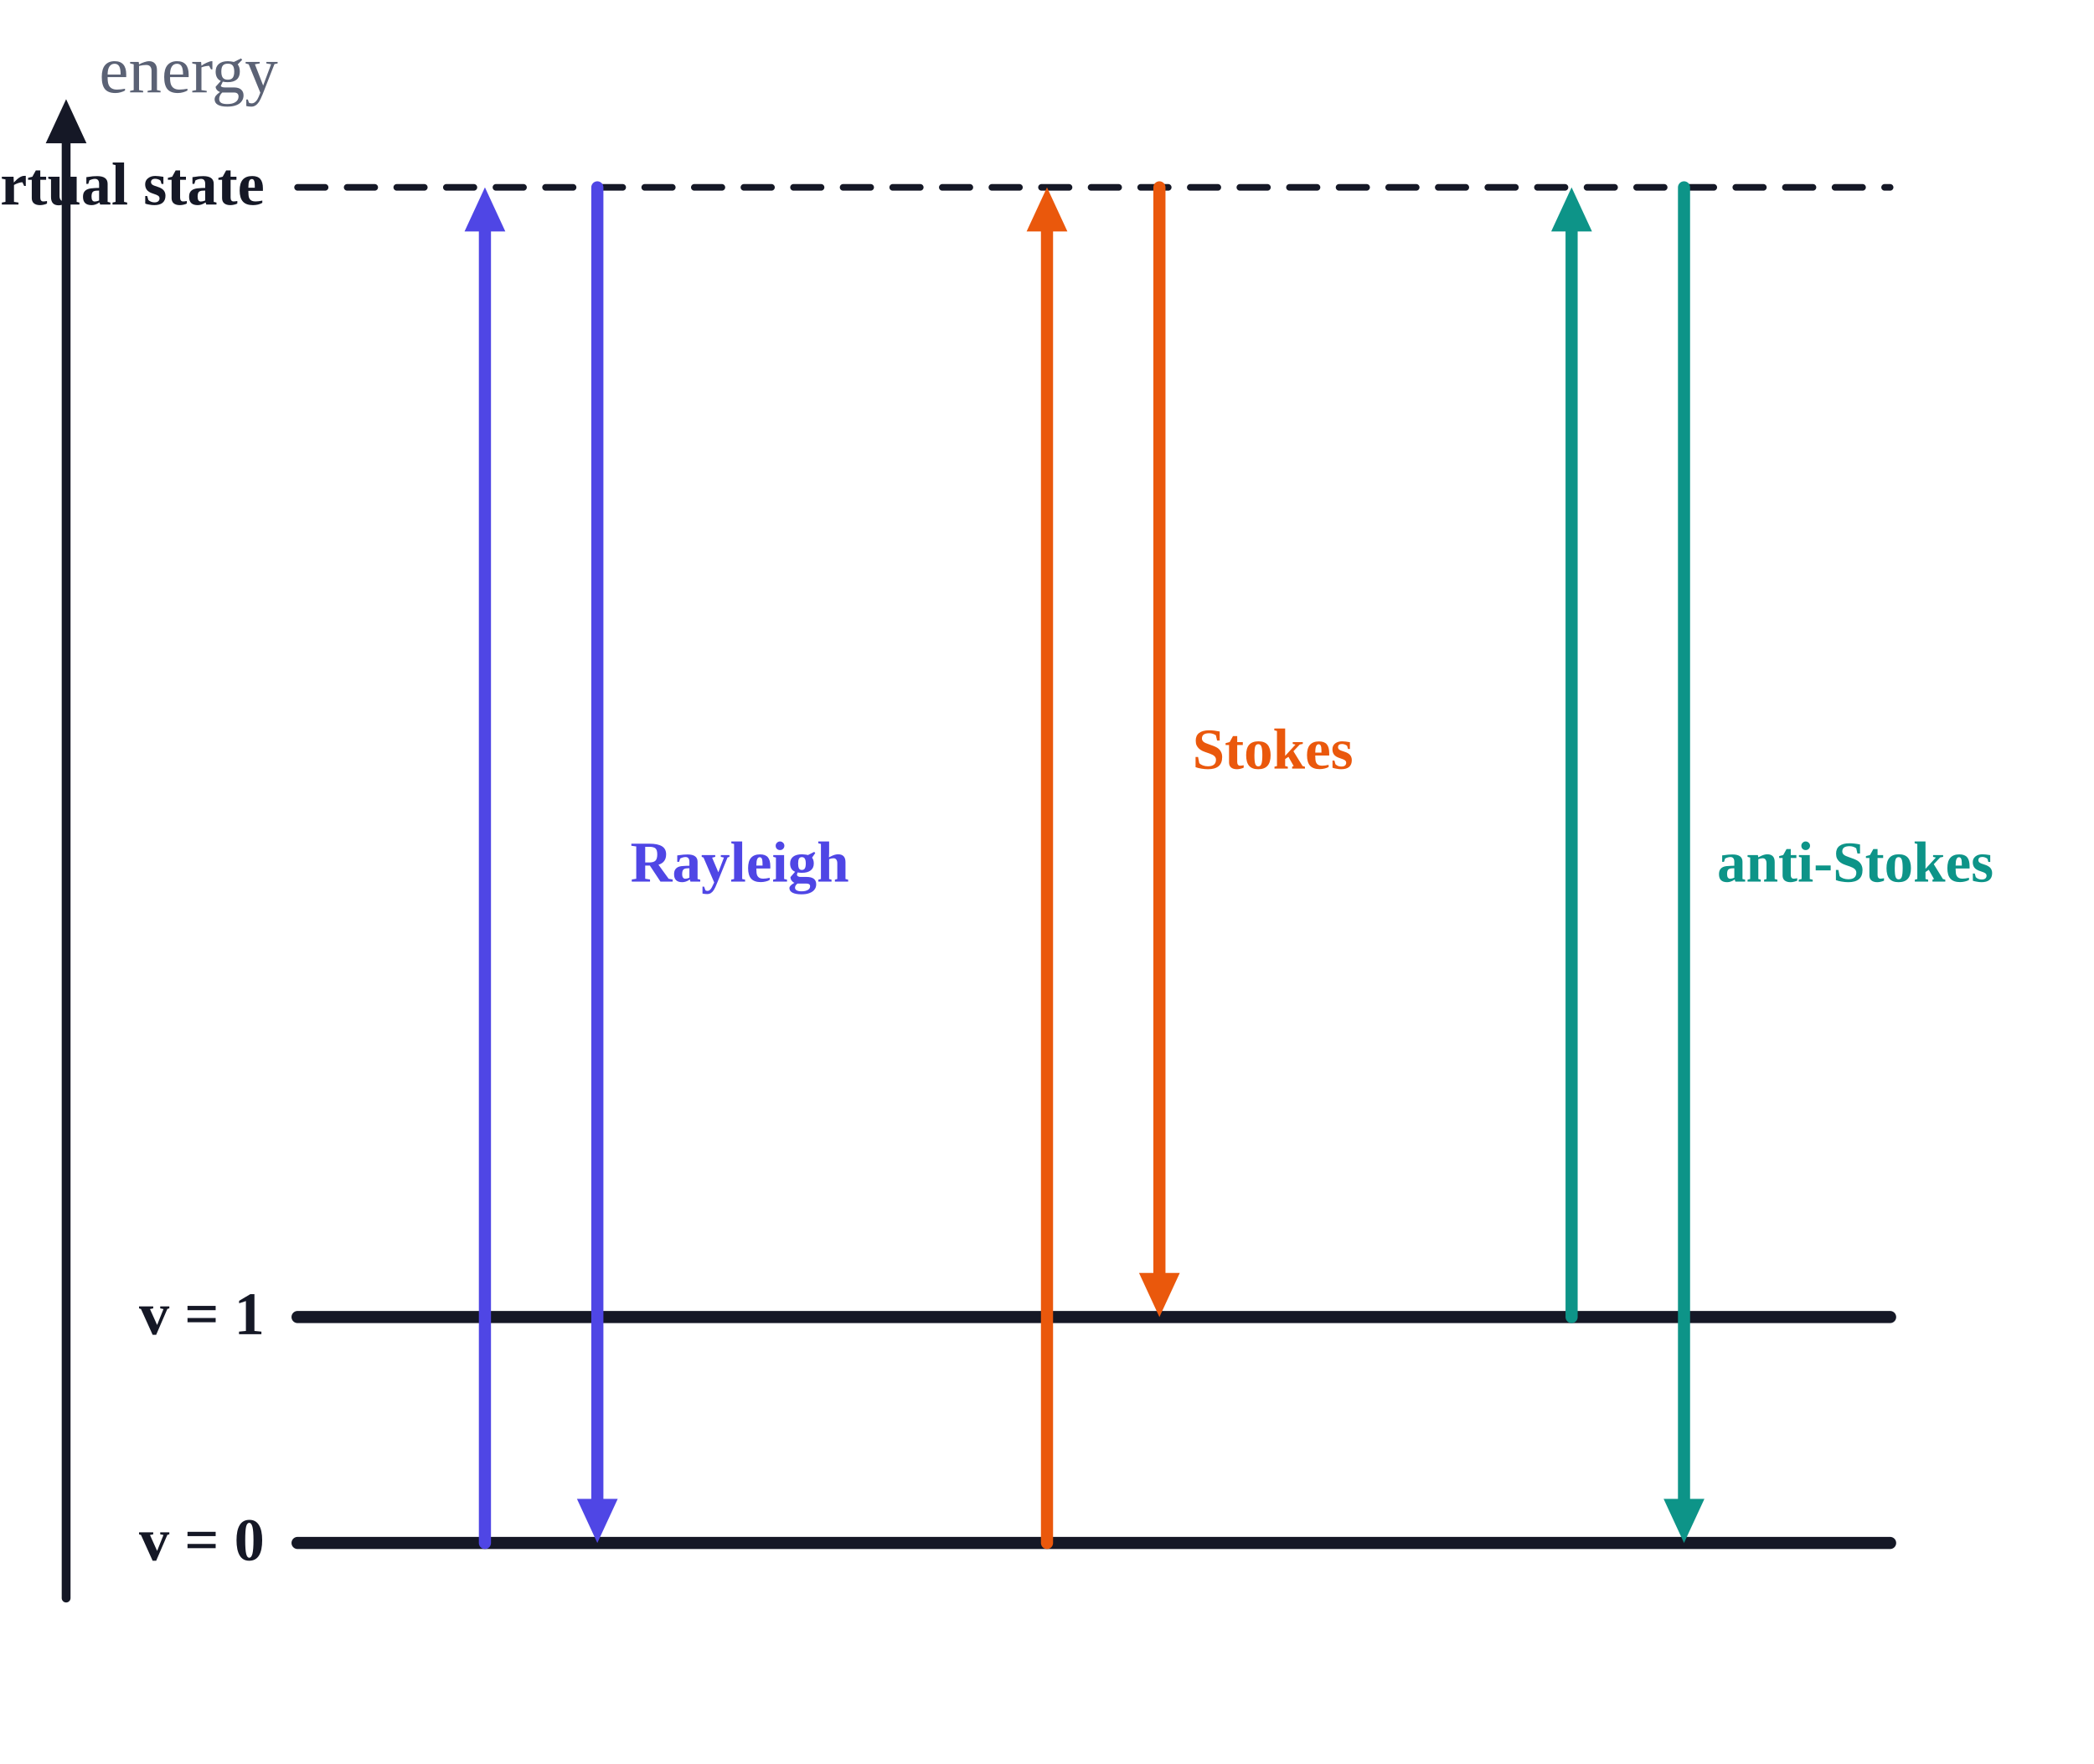
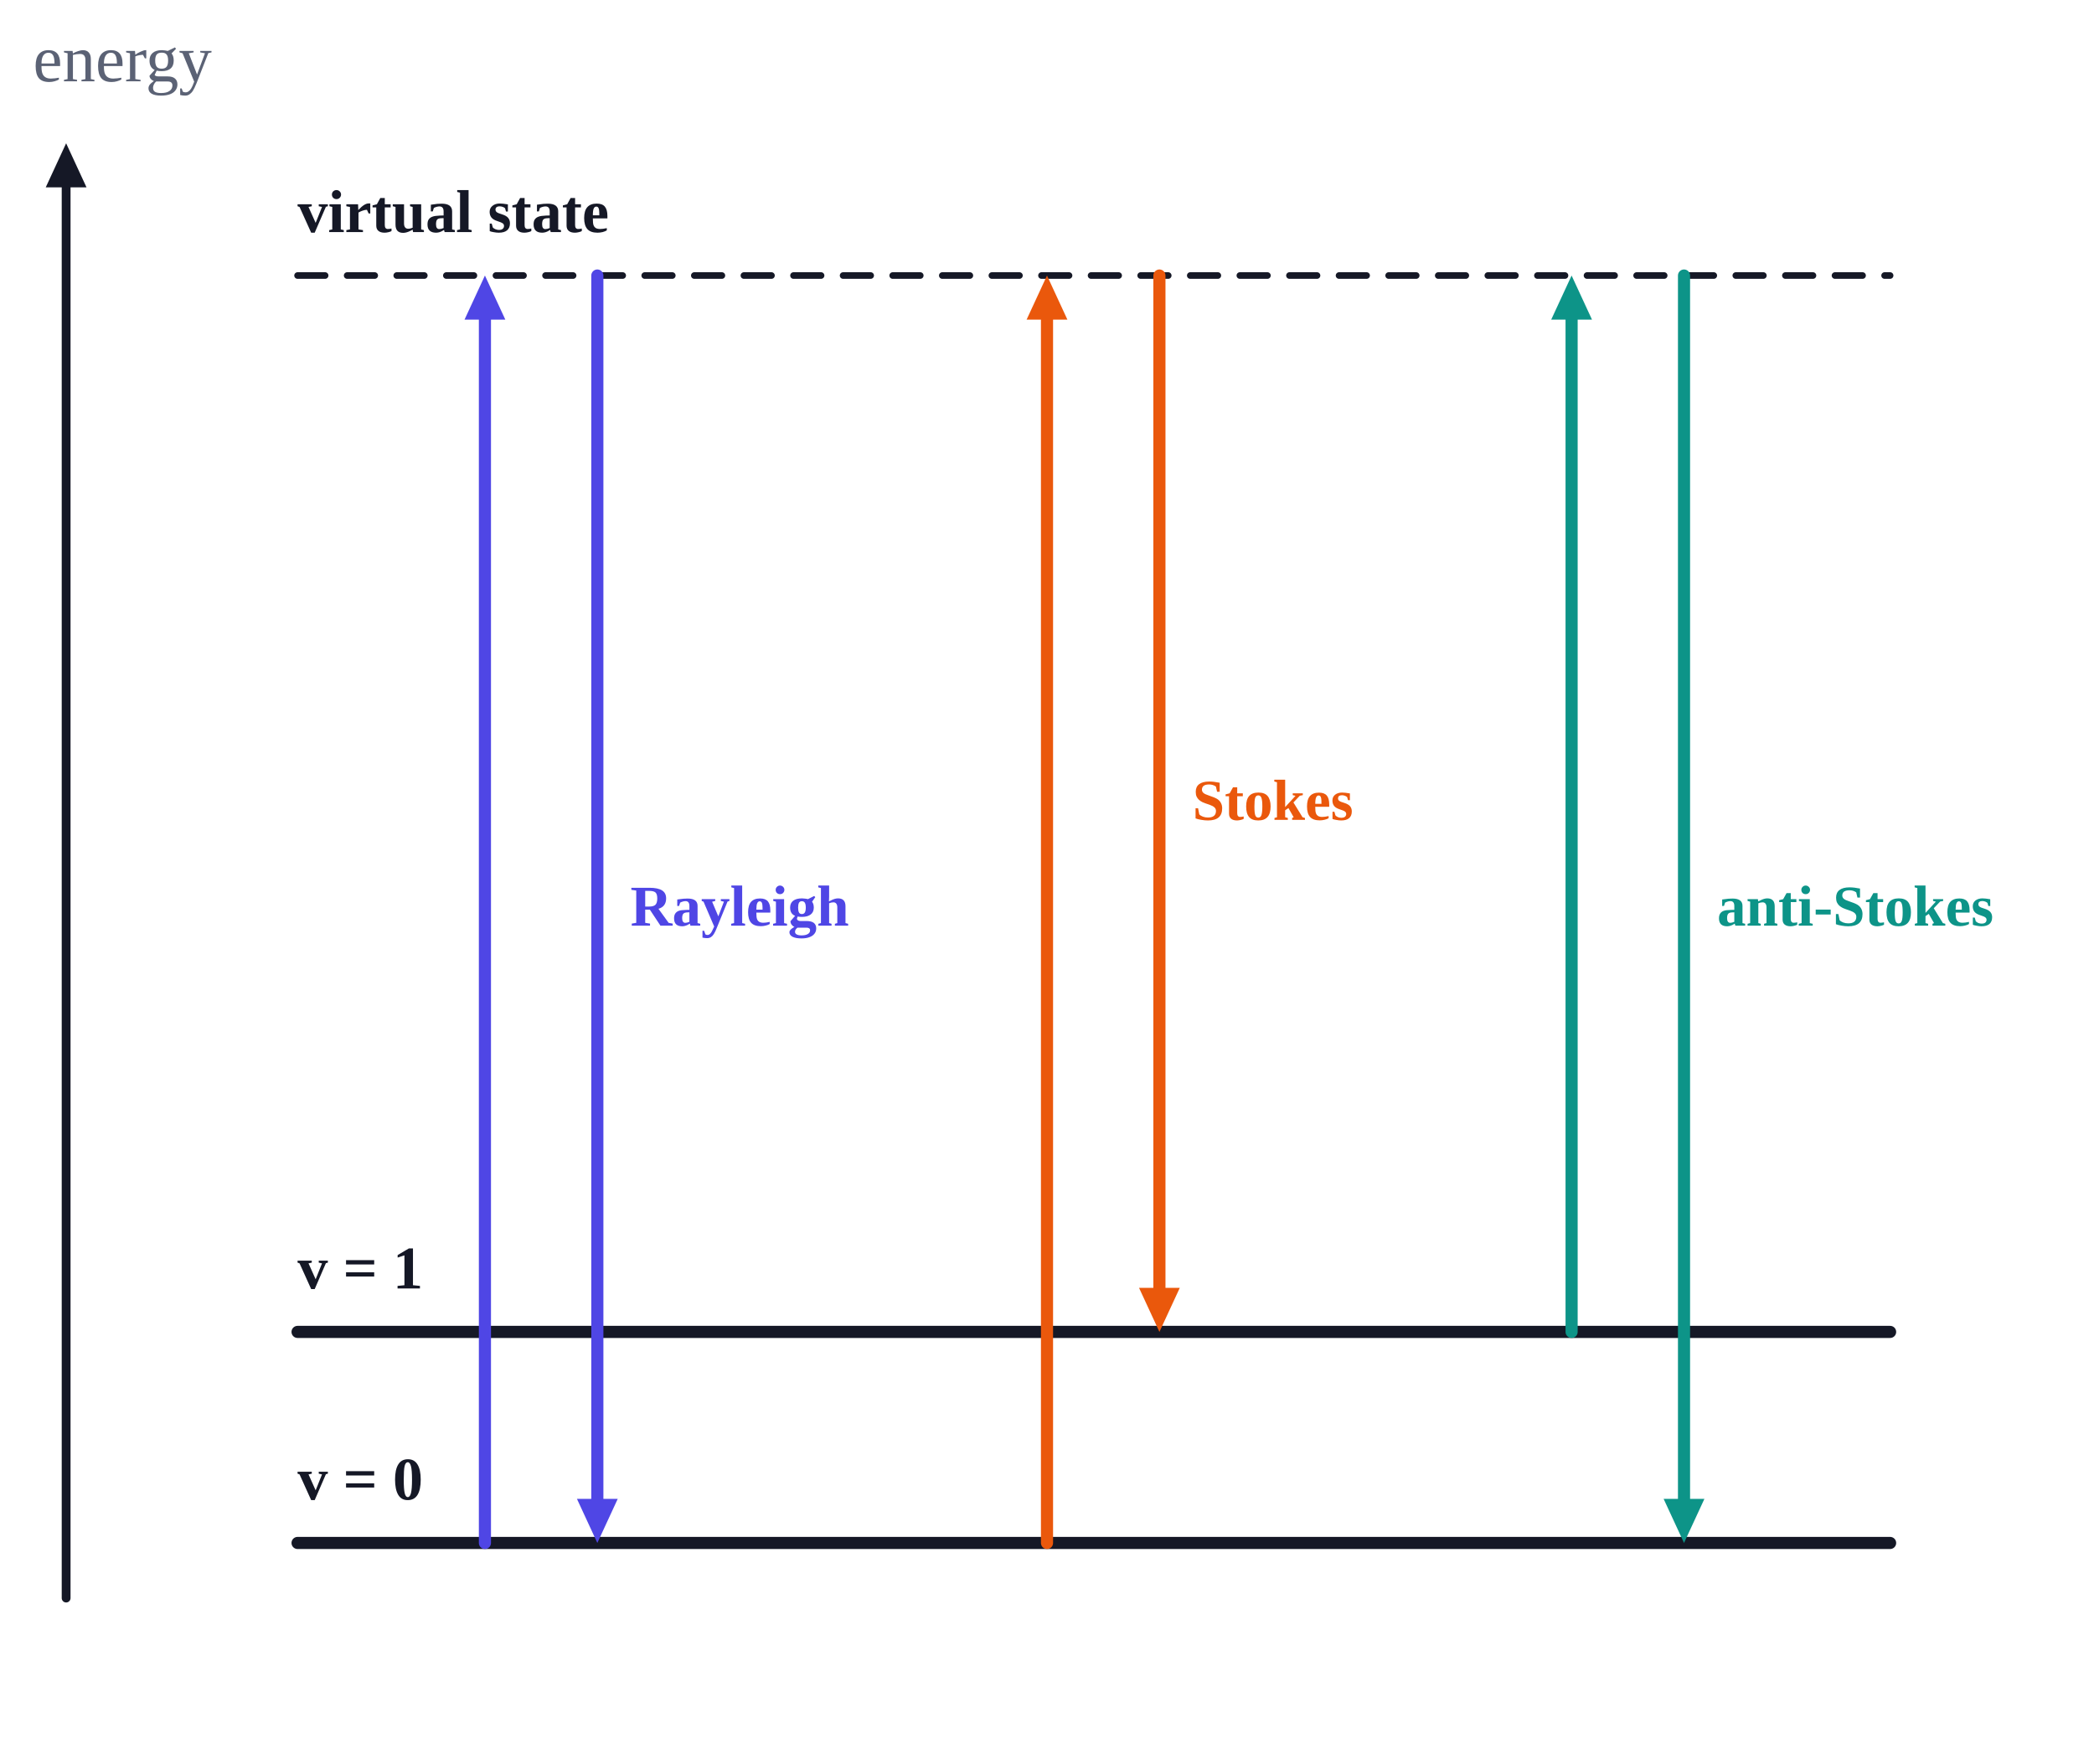
<svg xmlns="http://www.w3.org/2000/svg" viewBox="0 0 380.0 320.0" width="380.0" height="320.0" role="img" aria-label="Energy diagram: v = 0 and v = 1 levels and a dashed virtual level; arrows for Rayleigh, Stokes and anti-Stokes scattering." style="color:var(--vx-ink, #151826);font-family:inherit;max-width:100%;height:auto">
-   <path d="M12.0 290.0 L12.0 25.2" stroke="var(--vx-ink, #151826)" stroke-width="1.6" stroke-linecap="round" fill="none" />
-   <path d="M12.0 18.0 L15.7 26.0 L8.3 26.0 Z" fill="var(--vx-ink, #151826)" />
-   <text x="18.0" y="14.0" font-size="12" font-weight="500" text-anchor="start" dominant-baseline="middle" fill="var(--vx-soft, #5b6275)">energy</text>
+   <path d="M12.0 290.0 L12.0 33.2" stroke="var(--vx-ink, #151826)" stroke-width="1.6" stroke-linecap="round" fill="none" />
+   <path d="M12.0 26.0 L15.7 34.0 L8.3 34.0 Z" fill="var(--vx-ink, #151826)" />
+   <text x="6.0" y="12.0" font-size="12" font-weight="500" text-anchor="start" dominant-baseline="middle" fill="var(--vx-soft, #5b6275)">energy</text>
  <path d="M54.0 280.0 L343.0 280.0" stroke="var(--vx-ink, #151826)" stroke-width="2.2" stroke-linecap="round" fill="none" />
-   <text x="48.0" y="280.0" font-size="11" font-weight="600" text-anchor="end" dominant-baseline="middle" fill="var(--vx-ink, #151826)">v = 0</text>
-   <path d="M54.0 239.0 L343.0 239.0" stroke="var(--vx-ink, #151826)" stroke-width="2.2" stroke-linecap="round" fill="none" />
-   <text x="48.0" y="239.0" font-size="11" font-weight="600" text-anchor="end" dominant-baseline="middle" fill="var(--vx-ink, #151826)">v = 1</text>
-   <path d="M54.0 34.0 L343.0 34.0" stroke="var(--vx-ink, #151826)" stroke-width="1.2" stroke-linecap="round" stroke-dasharray="5 4" fill="none" />
-   <text x="48.0" y="34.0" font-size="11" font-weight="600" text-anchor="end" dominant-baseline="middle" fill="var(--vx-ink, #151826)">virtual state</text>
-   <path d="M88.0 280.0 L88.0 41.2" stroke="var(--vx-a1, #4f46e5)" stroke-width="2.2" stroke-linecap="round" fill="none" />
-   <path d="M88.0 34.0 L91.7 42.0 L84.3 42.0 Z" fill="var(--vx-a1, #4f46e5)" />
-   <path d="M108.4 34.0 L108.4 272.8" stroke="var(--vx-a1, #4f46e5)" stroke-width="2.2" stroke-linecap="round" fill="none" />
+   <path d="M54.0 241.7 L343.0 241.7" stroke="var(--vx-ink, #151826)" stroke-width="2.2" stroke-linecap="round" fill="none" />
+   <path d="M54.0 50.0 L343.0 50.0" stroke="var(--vx-ink, #151826)" stroke-width="1.2" stroke-linecap="round" stroke-dasharray="5 4" fill="none" />
+   <path d="M88.0 280.0 L88.0 57.2" stroke="var(--vx-a1, #4f46e5)" stroke-width="2.2" stroke-linecap="round" fill="none" />
+   <path d="M88.0 50.0 L91.7 58.0 L84.3 58.0 Z" fill="var(--vx-a1, #4f46e5)" />
+   <path d="M108.4 50.0 L108.4 272.8" stroke="var(--vx-a1, #4f46e5)" stroke-width="2.2" stroke-linecap="round" fill="none" />
  <path d="M108.4 280.0 L104.7 272.0 L112.1 272.0 Z" fill="var(--vx-a1, #4f46e5)" />
-   <text x="114.4" y="157.0" font-size="10.5" font-weight="700" text-anchor="start" dominant-baseline="middle" fill="var(--vx-a1, #4f46e5)">Rayleigh</text>
-   <path d="M190.0 280.0 L190.0 41.2" stroke="var(--vx-a3, #ea580c)" stroke-width="2.2" stroke-linecap="round" fill="none" />
-   <path d="M190.0 34.0 L193.7 42.0 L186.3 42.0 Z" fill="var(--vx-a3, #ea580c)" />
-   <path d="M210.4 34.0 L210.4 231.8" stroke="var(--vx-a3, #ea580c)" stroke-width="2.2" stroke-linecap="round" fill="none" />
-   <path d="M210.4 239.0 L206.7 231.0 L214.1 231.0 Z" fill="var(--vx-a3, #ea580c)" />
-   <text x="216.4" y="136.5" font-size="10.5" font-weight="700" text-anchor="start" dominant-baseline="middle" fill="var(--vx-a3, #ea580c)">Stokes</text>
-   <path d="M285.2 239.0 L285.2 41.2" stroke="var(--vx-a4, #0d9488)" stroke-width="2.2" stroke-linecap="round" fill="none" />
-   <path d="M285.2 34.0 L288.9 42.0 L281.5 42.0 Z" fill="var(--vx-a4, #0d9488)" />
-   <path d="M305.6 34.0 L305.6 272.8" stroke="var(--vx-a4, #0d9488)" stroke-width="2.2" stroke-linecap="round" fill="none" />
+   <path d="M190.0 280.0 L190.0 57.2" stroke="var(--vx-a3, #ea580c)" stroke-width="2.2" stroke-linecap="round" fill="none" />
+   <path d="M190.0 50.0 L193.7 58.0 L186.3 58.0 Z" fill="var(--vx-a3, #ea580c)" />
+   <path d="M210.4 50.0 L210.4 234.5" stroke="var(--vx-a3, #ea580c)" stroke-width="2.2" stroke-linecap="round" fill="none" />
+   <path d="M210.4 241.7 L206.7 233.7 L214.1 233.7 Z" fill="var(--vx-a3, #ea580c)" />
+   <path d="M285.2 241.7 L285.2 57.2" stroke="var(--vx-a4, #0d9488)" stroke-width="2.2" stroke-linecap="round" fill="none" />
+   <path d="M285.2 50.0 L288.9 58.0 L281.5 58.0 Z" fill="var(--vx-a4, #0d9488)" />
+   <path d="M305.6 50.0 L305.6 272.8" stroke="var(--vx-a4, #0d9488)" stroke-width="2.2" stroke-linecap="round" fill="none" />
  <path d="M305.6 280.0 L301.9 272.0 L309.3 272.0 Z" fill="var(--vx-a4, #0d9488)" />
-   <text x="311.6" y="157.0" font-size="10.5" font-weight="700" text-anchor="start" dominant-baseline="middle" fill="var(--vx-a4, #0d9488)">anti-Stokes</text>
+   <text x="54.0" y="269.0" font-size="11" font-weight="600" text-anchor="start" dominant-baseline="middle" fill="var(--vx-ink, #151826)" stroke="var(--vx-card, #fff)" stroke-width="4" stroke-linejoin="round" paint-order="stroke">v = 0</text>
+   <text x="54.0" y="230.7" font-size="11" font-weight="600" text-anchor="start" dominant-baseline="middle" fill="var(--vx-ink, #151826)" stroke="var(--vx-card, #fff)" stroke-width="4" stroke-linejoin="round" paint-order="stroke">v = 1</text>
+   <text x="54.0" y="39.0" font-size="11" font-weight="600" text-anchor="start" dominant-baseline="middle" fill="var(--vx-ink, #151826)" stroke="var(--vx-card, #fff)" stroke-width="4" stroke-linejoin="round" paint-order="stroke">virtual state</text>
+   <text x="114.4" y="165.0" font-size="10.5" font-weight="700" text-anchor="start" dominant-baseline="middle" fill="var(--vx-a1, #4f46e5)" stroke="var(--vx-card, #fff)" stroke-width="4" stroke-linejoin="round" paint-order="stroke">Rayleigh</text>
+   <text x="216.4" y="145.8" font-size="10.5" font-weight="700" text-anchor="start" dominant-baseline="middle" fill="var(--vx-a3, #ea580c)" stroke="var(--vx-card, #fff)" stroke-width="4" stroke-linejoin="round" paint-order="stroke">Stokes</text>
+   <text x="311.6" y="165.0" font-size="10.5" font-weight="700" text-anchor="start" dominant-baseline="middle" fill="var(--vx-a4, #0d9488)" stroke="var(--vx-card, #fff)" stroke-width="4" stroke-linejoin="round" paint-order="stroke">anti-Stokes</text>
</svg>
